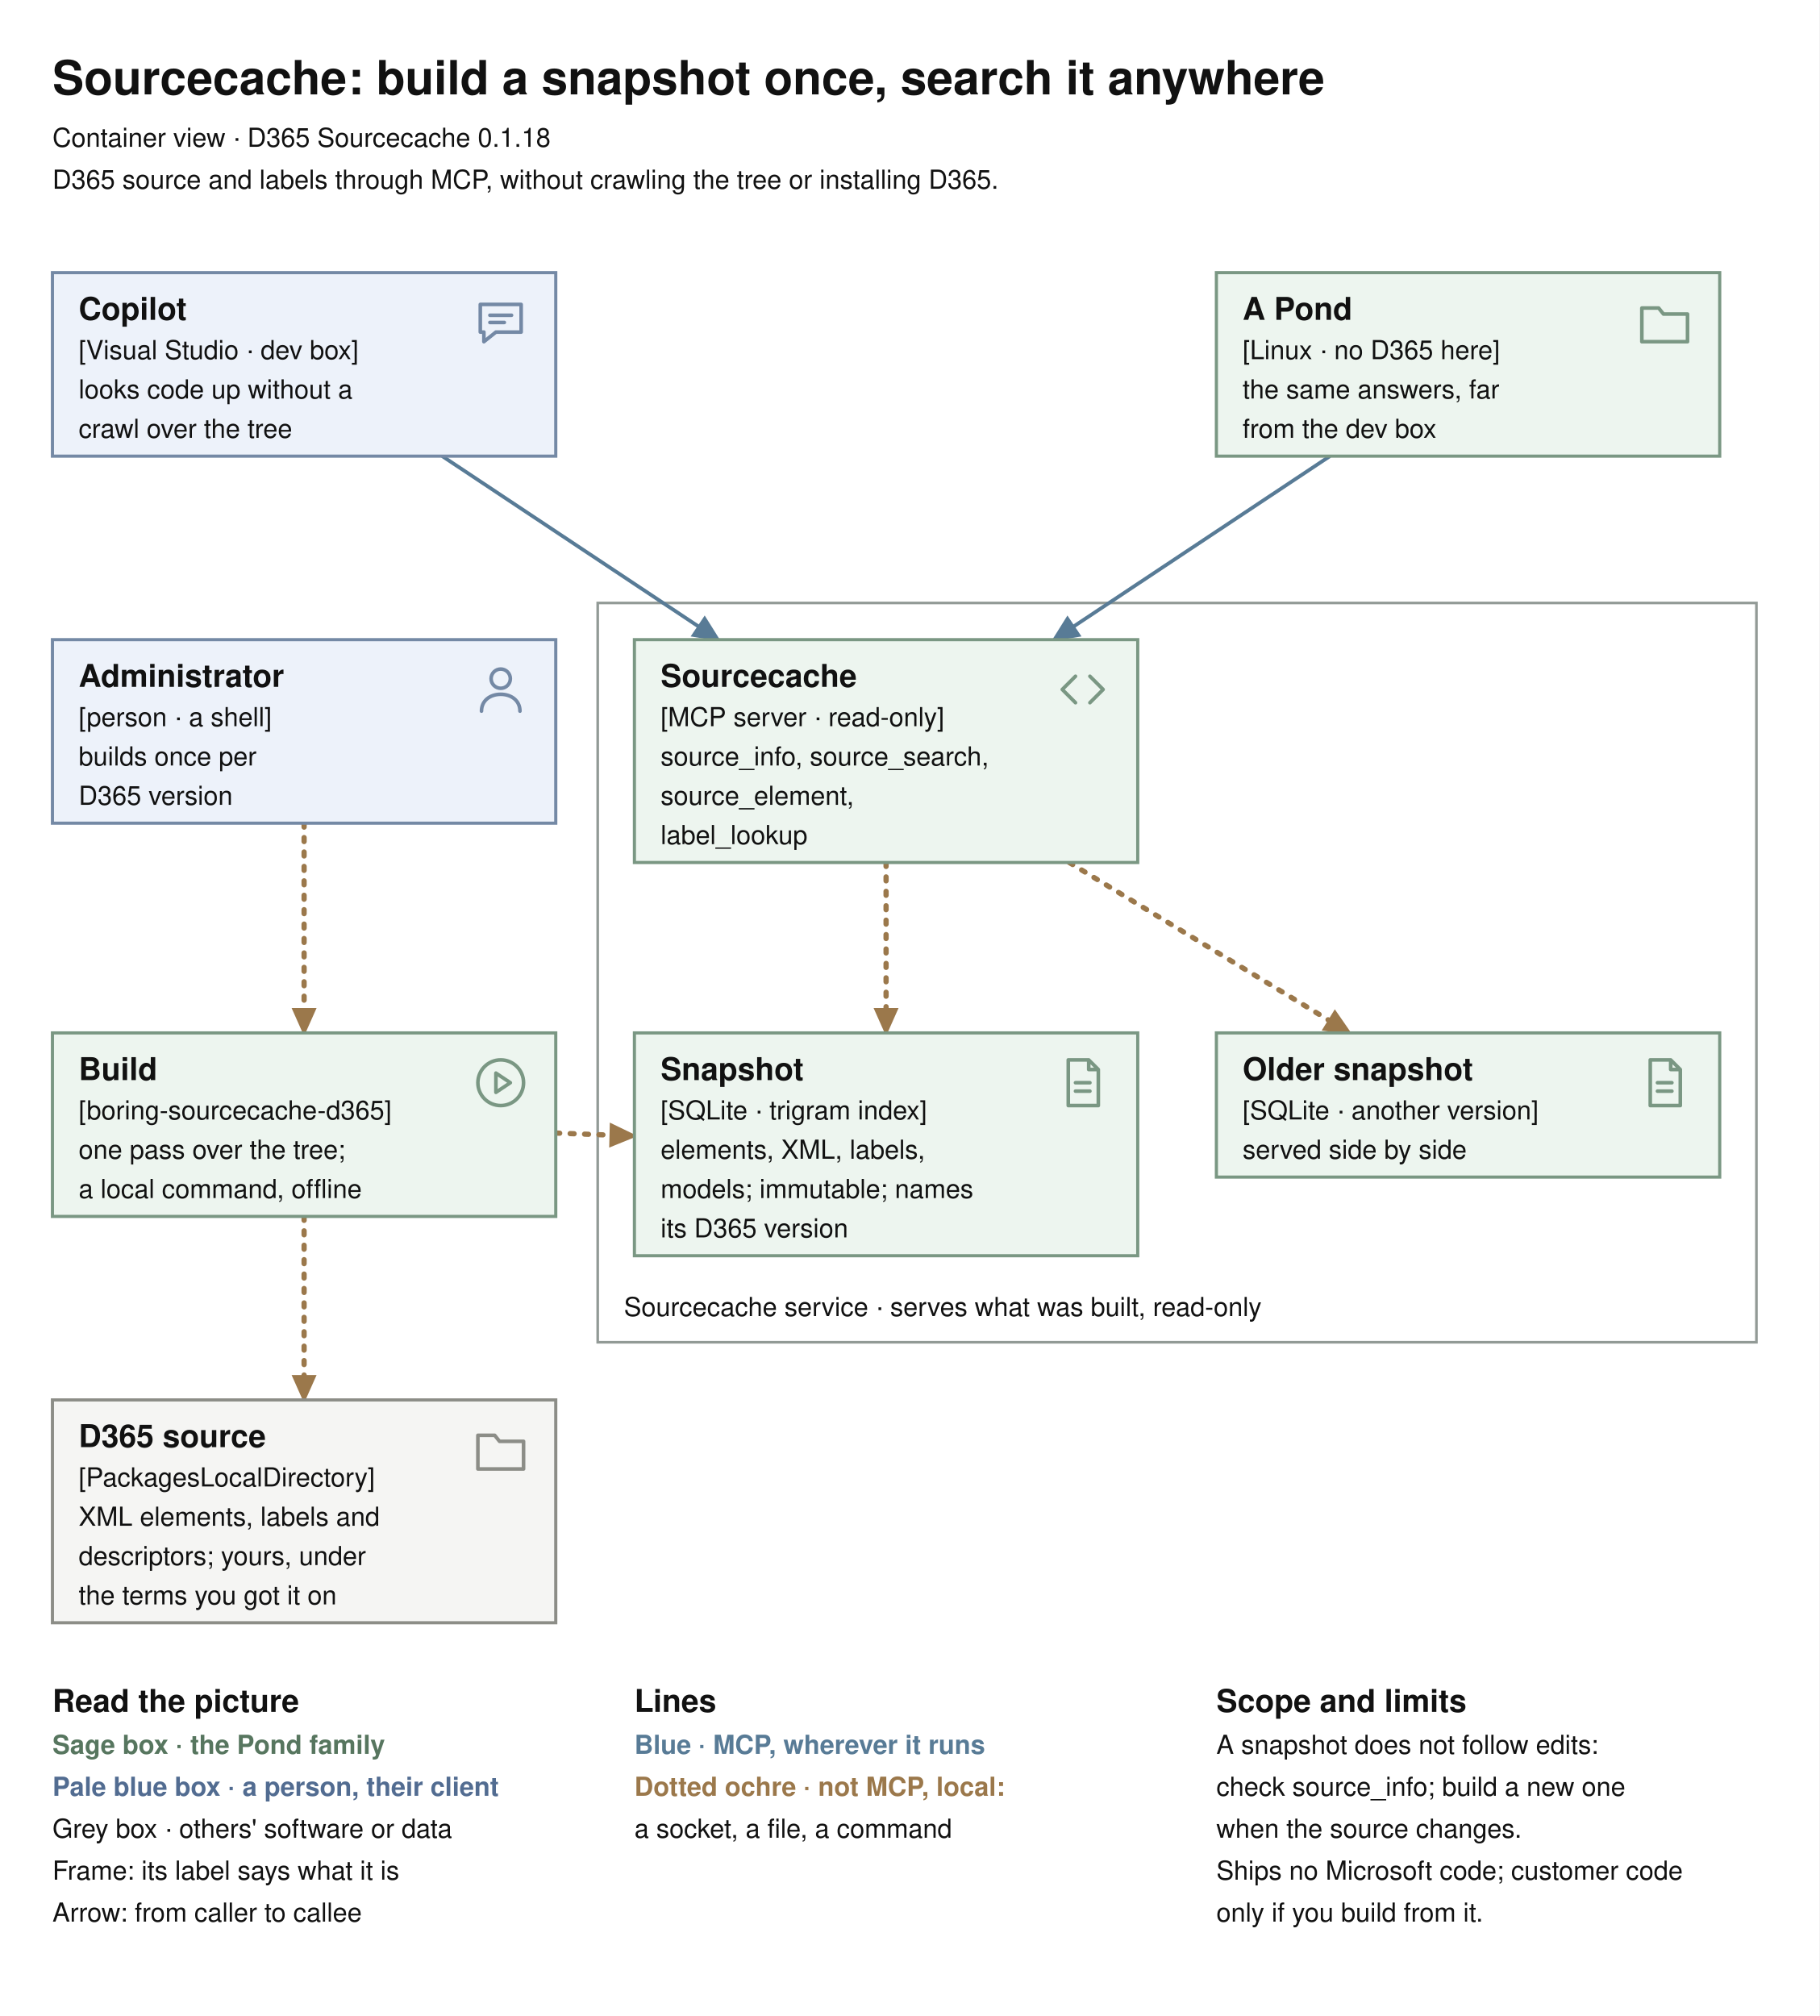
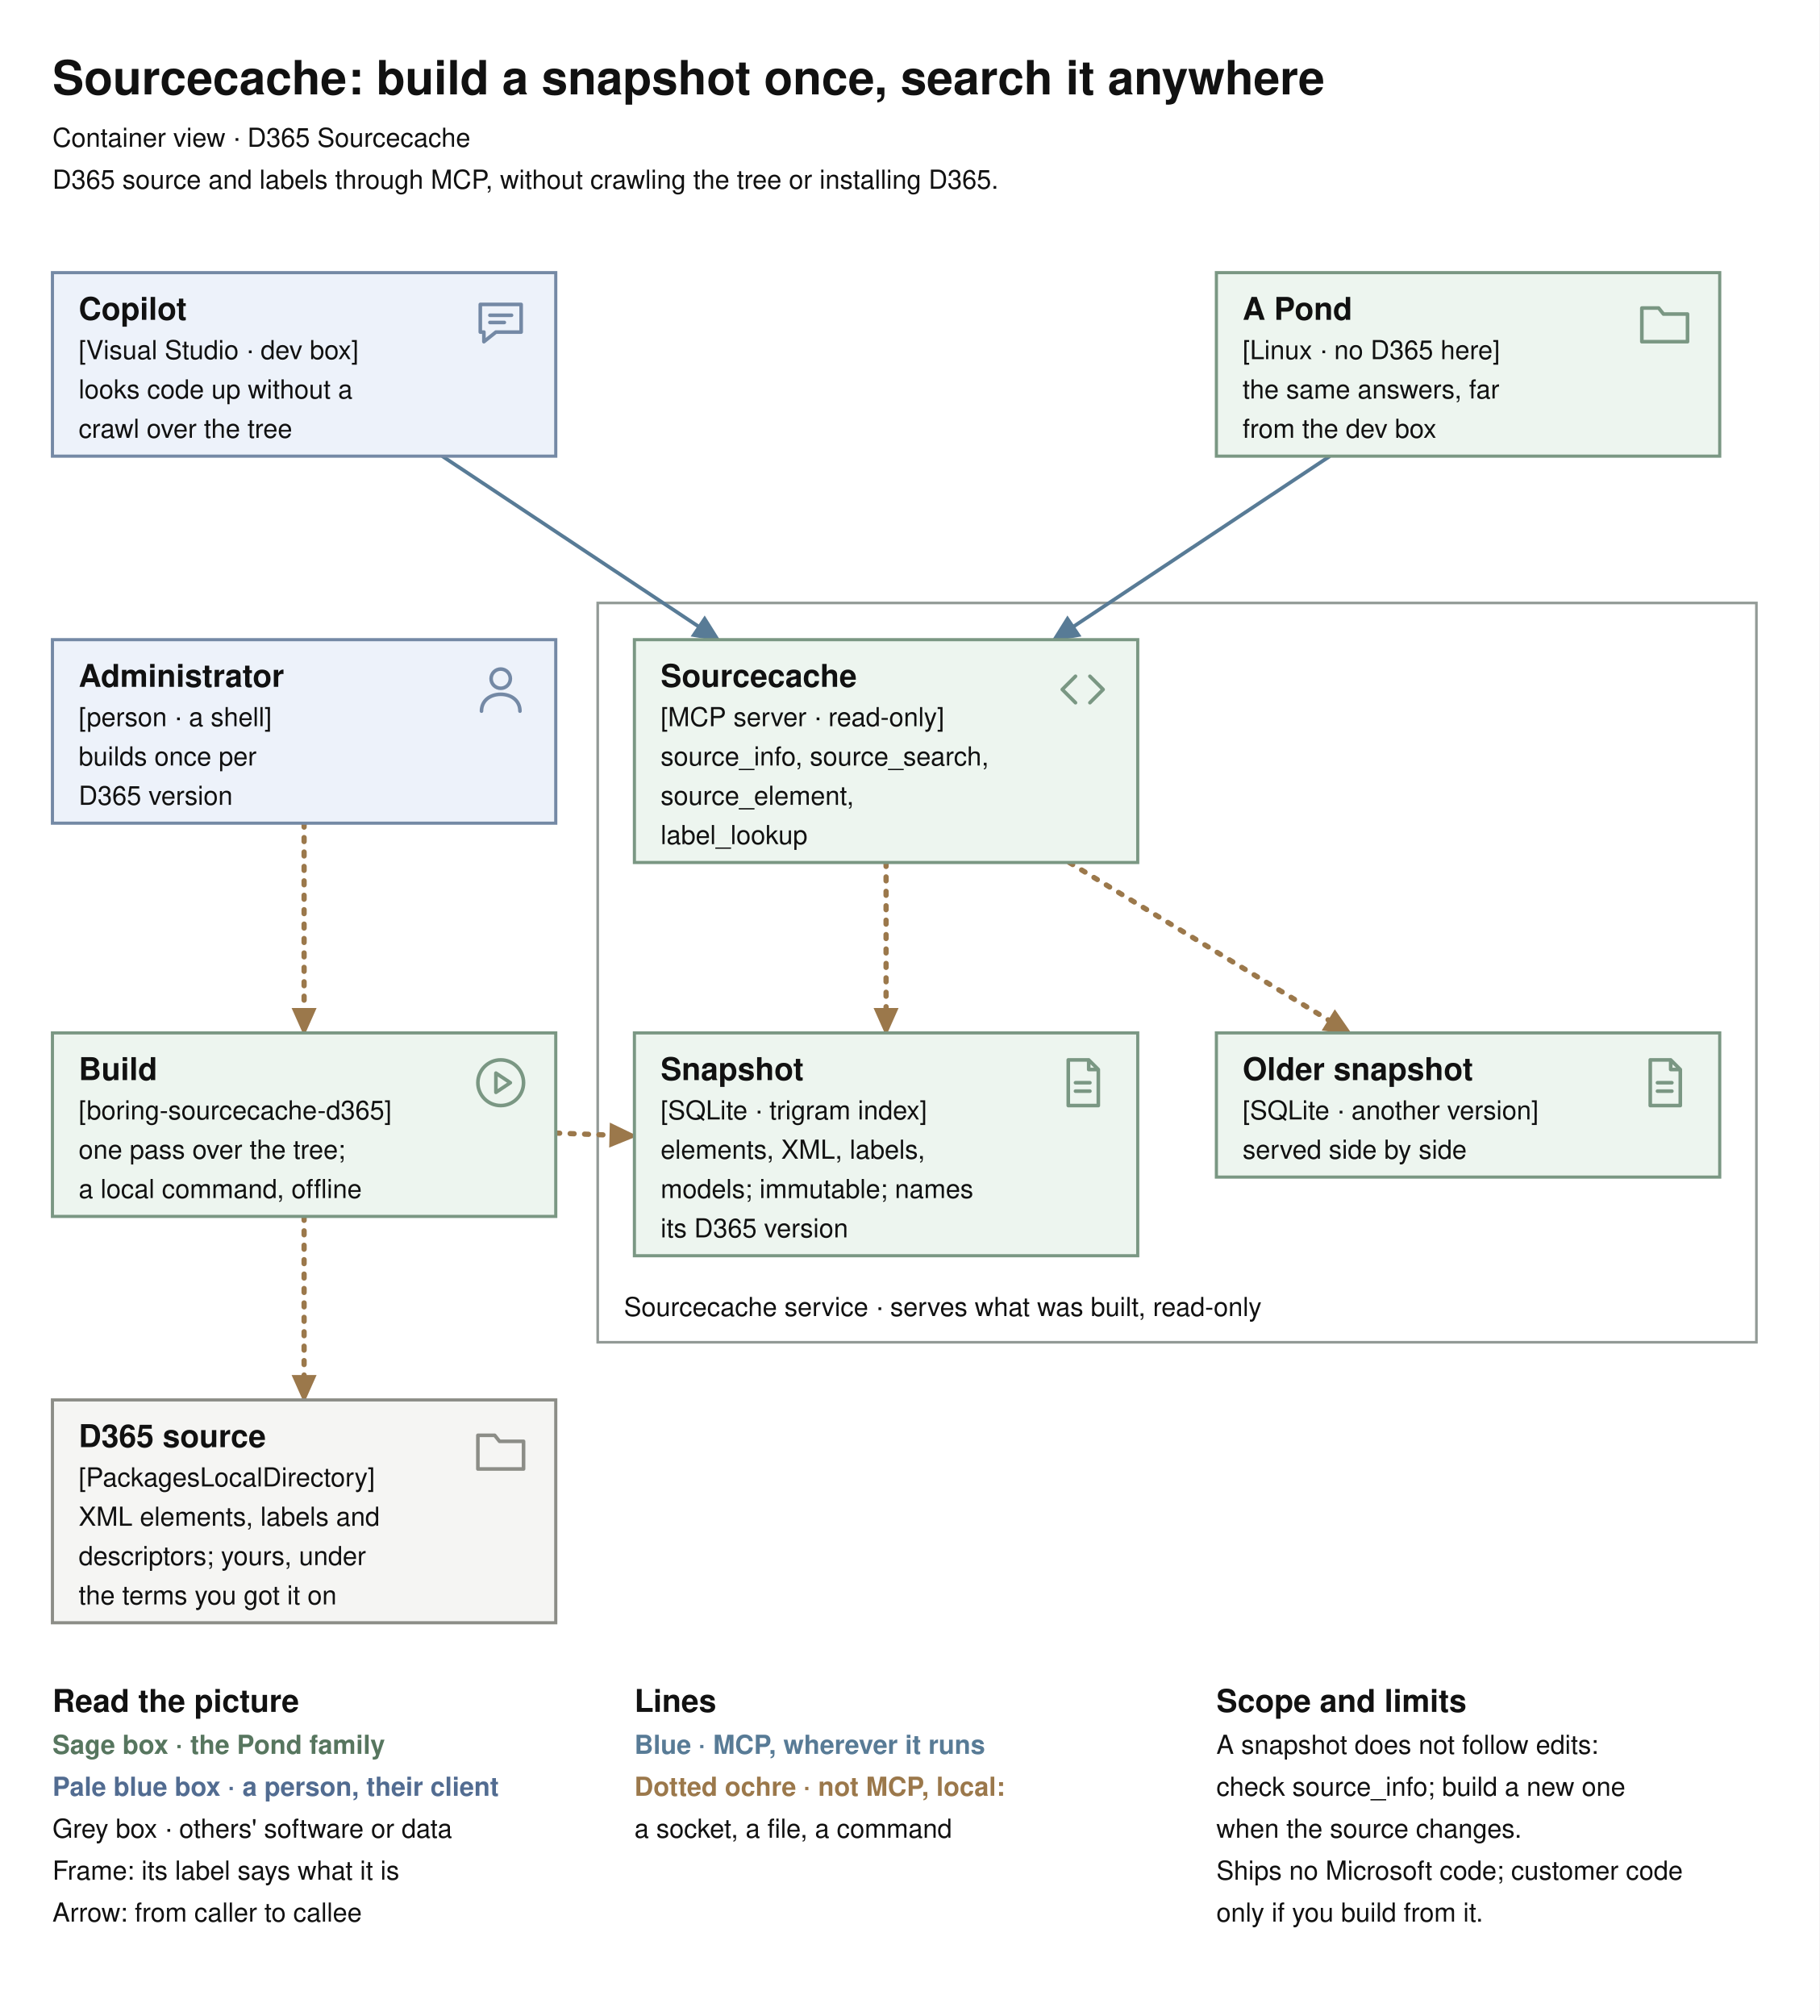
<svg xmlns="http://www.w3.org/2000/svg" width="694pt" height="769pt" viewBox="0 0 694 769">
  <rect x="0" y="0" width="694" height="769" fill="#ffffff" />
  <text x="20.0" y="36.0" font-family="Helvetica,Arial,sans-serif" font-size="18" font-weight="bold" fill="#111111" xml:space="preserve">Sourcecache: build a snapshot once, search it anywhere</text>
-   <text x="20.0" y="56.0" font-family="Helvetica,Arial,sans-serif" font-size="10" fill="#111111" xml:space="preserve">Container view · D365 Sourcecache 0.1.18</text>
+   <text x="20.0" y="56.0" font-family="Helvetica,Arial,sans-serif" font-size="10" fill="#111111" xml:space="preserve">Container view · D365 Sourcecache</text>
  <text x="20.0" y="72.0" font-family="Helvetica,Arial,sans-serif" font-size="10" fill="#111111" xml:space="preserve">D365 source and labels through MCP, without crawling the tree or installing D365.</text>
  <g class="cluster">
    <rect x="228" y="230" width="442" height="282" fill="none" stroke="#929a96" stroke-width="1" />
    <text x="238.0" y="502.0" font-family="Helvetica,Arial,sans-serif" font-size="10" fill="#111111" xml:space="preserve">Sourcecache service · serves what was built, read-only</text>
  </g>
  <g class="edge">
    <path fill="none" stroke="#9b784b" stroke-dasharray="1.5,4" stroke-linecap="round" stroke-width="2" d="M116.0,314.0 L116.0,385.0" />
    <polygon fill="#9b784b" stroke="#9b784b" points="116.0,394.0 120.0,385.0 112.0,385.0" />
  </g>
  <g class="edge">
    <path fill="none" stroke="#9b784b" stroke-dasharray="1.5,4" stroke-linecap="round" stroke-width="2" d="M116.0,464.0 L116.0,525.0" />
    <polygon fill="#9b784b" stroke="#9b784b" points="116.0,534.0 120.0,525.0 112.0,525.0" />
  </g>
  <g class="edge">
    <path fill="none" stroke="#9b784b" stroke-dasharray="1.5,4" stroke-linecap="round" stroke-width="2" d="M212.0,432.2 L233.0,433.0" />
    <polygon fill="#9b784b" stroke="#9b784b" points="242.0,433.3 233.1,429.0 232.9,437.0" />
  </g>
  <g class="edge">
    <path fill="none" stroke="#9b784b" stroke-dasharray="1.5,4" stroke-linecap="round" stroke-width="2" d="M338.0,329.0 L338.0,385.0" />
    <polygon fill="#9b784b" stroke="#9b784b" points="338.0,394.0 342.0,385.0 334.0,385.0" />
  </g>
  <g class="edge">
    <path fill="none" stroke="#9b784b" stroke-dasharray="1.5,4" stroke-linecap="round" stroke-width="2" d="M407.9,329.0 L507.1,389.3" />
    <polygon fill="#9b784b" stroke="#9b784b" points="514.8,394.0 509.2,385.9 505.0,392.7" />
  </g>
  <g class="edge">
    <path fill="none" stroke="#587b96" stroke-width="1.4" d="M168.7,174.0 L266.5,239.0" />
    <polygon fill="#587b96" stroke="#587b96" points="274.0,244.0 268.8,235.7 264.3,242.4" />
  </g>
  <g class="edge">
    <path fill="none" stroke="#587b96" stroke-width="1.4" d="M507.3,174.0 L409.5,239.0" />
    <polygon fill="#587b96" stroke="#587b96" points="402.0,244.0 411.7,242.4 407.2,235.7" />
  </g>
  <g class="node">
    <rect x="20" y="104" width="192" height="70" fill="#edf2fa" stroke="#7489a5" stroke-width="1.2" />
    <text x="30.0" y="122.0" font-family="Helvetica,Arial,sans-serif" font-size="12" font-weight="bold" fill="#111111" xml:space="preserve">Copilot</text>
    <text x="30.0" y="137.0" font-family="Helvetica,Arial,sans-serif" font-size="10" fill="#111111" xml:space="preserve">[Visual Studio · dev box]</text>
    <text x="30.0" y="152.0" font-family="Helvetica,Arial,sans-serif" font-size="10" fill="#111111" xml:space="preserve">looks code up without a</text>
    <text x="30.0" y="167.0" font-family="Helvetica,Arial,sans-serif" font-size="10" fill="#111111" xml:space="preserve">crawl over the tree</text>
    <path transform="translate(180,112) scale(0.917)" d="M3.5 4.5h17v11.5H10l-5 4v-4H3.5z M7.5 9h9 M7.5 12h6" fill="none" stroke="#7489a5" stroke-width="1.5" stroke-linecap="round" stroke-linejoin="round" />
  </g>
  <g class="node">
    <rect x="464" y="104" width="192" height="70" fill="#edf5ef" stroke="#7a9783" stroke-width="1.2" />
    <text x="474.0" y="122.0" font-family="Helvetica,Arial,sans-serif" font-size="12" font-weight="bold" fill="#111111" xml:space="preserve">A Pond</text>
    <text x="474.0" y="137.0" font-family="Helvetica,Arial,sans-serif" font-size="10" fill="#111111" xml:space="preserve">[Linux · no D365 here]</text>
    <text x="474.0" y="152.0" font-family="Helvetica,Arial,sans-serif" font-size="10" fill="#111111" xml:space="preserve">the same answers, far</text>
    <text x="474.0" y="167.0" font-family="Helvetica,Arial,sans-serif" font-size="10" fill="#111111" xml:space="preserve">from the dev box</text>
    <path transform="translate(624,112) scale(0.917)" d="M2.5 6h7l2 2.5h10v11.5h-19z" fill="none" stroke="#7a9783" stroke-width="1.5" stroke-linecap="round" stroke-linejoin="round" />
  </g>
  <g class="node">
    <rect x="20" y="244" width="192" height="70" fill="#edf2fa" stroke="#7489a5" stroke-width="1.2" />
    <text x="30.0" y="262.0" font-family="Helvetica,Arial,sans-serif" font-size="12" font-weight="bold" fill="#111111" xml:space="preserve">Administrator</text>
    <text x="30.0" y="277.0" font-family="Helvetica,Arial,sans-serif" font-size="10" fill="#111111" xml:space="preserve">[person · a shell]</text>
    <text x="30.0" y="292.0" font-family="Helvetica,Arial,sans-serif" font-size="10" fill="#111111" xml:space="preserve">builds once per</text>
    <text x="30.0" y="307.0" font-family="Helvetica,Arial,sans-serif" font-size="10" fill="#111111" xml:space="preserve">D365 version</text>
    <path transform="translate(180,252) scale(0.917)" d="M12 3.5a4 4 0 1 1 0 8a4 4 0 1 1 0-8z M4 21c0-4.4 3.6-7 8-7s8 2.6 8 7" fill="none" stroke="#7489a5" stroke-width="1.5" stroke-linecap="round" stroke-linejoin="round" />
  </g>
  <g class="node">
    <rect x="242" y="244" width="192" height="85" fill="#edf5ef" stroke="#7a9783" stroke-width="1.2" />
    <text x="252.0" y="262.0" font-family="Helvetica,Arial,sans-serif" font-size="12" font-weight="bold" fill="#111111" xml:space="preserve">Sourcecache</text>
    <text x="252.0" y="277.0" font-family="Helvetica,Arial,sans-serif" font-size="10" fill="#111111" xml:space="preserve">[MCP server · read-only]</text>
    <text x="252.0" y="292.0" font-family="Helvetica,Arial,sans-serif" font-size="10" fill="#111111" xml:space="preserve">source_info, source_search,</text>
    <text x="252.0" y="307.0" font-family="Helvetica,Arial,sans-serif" font-size="10" fill="#111111" xml:space="preserve">source_element,</text>
    <text x="252.0" y="322.0" font-family="Helvetica,Arial,sans-serif" font-size="10" fill="#111111" xml:space="preserve">label_lookup</text>
    <path transform="translate(402,252) scale(0.917)" d="M9 6.5 3.5 12 9 17.5 M15 6.5 20.5 12 15 17.5" fill="none" stroke="#7a9783" stroke-width="1.5" stroke-linecap="round" stroke-linejoin="round" />
  </g>
  <g class="node">
    <rect x="20" y="394" width="192" height="70" fill="#edf5ef" stroke="#7a9783" stroke-width="1.2" />
    <text x="30.0" y="412.0" font-family="Helvetica,Arial,sans-serif" font-size="12" font-weight="bold" fill="#111111" xml:space="preserve">Build</text>
    <text x="30.0" y="427.0" font-family="Helvetica,Arial,sans-serif" font-size="10" fill="#111111" xml:space="preserve">[boring-sourcecache-d365]</text>
    <text x="30.0" y="442.0" font-family="Helvetica,Arial,sans-serif" font-size="10" fill="#111111" xml:space="preserve">one pass over the tree;</text>
    <text x="30.0" y="457.0" font-family="Helvetica,Arial,sans-serif" font-size="10" fill="#111111" xml:space="preserve">a local command, offline</text>
    <path transform="translate(180,402) scale(0.917)" d="M12 2.5a9.5 9.5 0 1 1 0 19a9.5 9.5 0 1 1 0-19z M10 8l6 4-6 4z" fill="none" stroke="#7a9783" stroke-width="1.5" stroke-linecap="round" stroke-linejoin="round" />
  </g>
  <g class="node">
    <rect x="242" y="394" width="192" height="85" fill="#edf5ef" stroke="#7a9783" stroke-width="1.2" />
    <text x="252.0" y="412.0" font-family="Helvetica,Arial,sans-serif" font-size="12" font-weight="bold" fill="#111111" xml:space="preserve">Snapshot</text>
    <text x="252.0" y="427.0" font-family="Helvetica,Arial,sans-serif" font-size="10" fill="#111111" xml:space="preserve">[SQLite · trigram index]</text>
    <text x="252.0" y="442.0" font-family="Helvetica,Arial,sans-serif" font-size="10" fill="#111111" xml:space="preserve">elements, XML, labels,</text>
    <text x="252.0" y="457.0" font-family="Helvetica,Arial,sans-serif" font-size="10" fill="#111111" xml:space="preserve">models; immutable; names</text>
    <text x="252.0" y="472.0" font-family="Helvetica,Arial,sans-serif" font-size="10" fill="#111111" xml:space="preserve">its D365 version</text>
    <path transform="translate(402,402) scale(0.917)" d="M6 2.5h8.5l4 4v15H6z M14.5 2.5v4h4 M9 12h6 M9 15.5h6" fill="none" stroke="#7a9783" stroke-width="1.5" stroke-linecap="round" stroke-linejoin="round" />
  </g>
  <g class="node">
    <rect x="464" y="394" width="192" height="55" fill="#edf5ef" stroke="#7a9783" stroke-width="1.2" />
    <text x="474.0" y="412.0" font-family="Helvetica,Arial,sans-serif" font-size="12" font-weight="bold" fill="#111111" xml:space="preserve">Older snapshot</text>
    <text x="474.0" y="427.0" font-family="Helvetica,Arial,sans-serif" font-size="10" fill="#111111" xml:space="preserve">[SQLite · another version]</text>
    <text x="474.0" y="442.0" font-family="Helvetica,Arial,sans-serif" font-size="10" fill="#111111" xml:space="preserve">served side by side</text>
    <path transform="translate(624,402) scale(0.917)" d="M6 2.5h8.5l4 4v15H6z M14.5 2.5v4h4 M9 12h6 M9 15.5h6" fill="none" stroke="#7a9783" stroke-width="1.5" stroke-linecap="round" stroke-linejoin="round" />
  </g>
  <g class="node">
    <rect x="20" y="534" width="192" height="85" fill="#f5f5f3" stroke="#8c8d87" stroke-width="1.2" />
    <text x="30.0" y="552.0" font-family="Helvetica,Arial,sans-serif" font-size="12" font-weight="bold" fill="#111111" xml:space="preserve">D365 source</text>
    <text x="30.0" y="567.0" font-family="Helvetica,Arial,sans-serif" font-size="10" fill="#111111" xml:space="preserve">[PackagesLocalDirectory]</text>
    <text x="30.0" y="582.0" font-family="Helvetica,Arial,sans-serif" font-size="10" fill="#111111" xml:space="preserve">XML elements, labels and</text>
    <text x="30.0" y="597.0" font-family="Helvetica,Arial,sans-serif" font-size="10" fill="#111111" xml:space="preserve">descriptors; yours, under</text>
    <text x="30.0" y="612.0" font-family="Helvetica,Arial,sans-serif" font-size="10" fill="#111111" xml:space="preserve">the terms you got it on</text>
    <path transform="translate(180,542) scale(0.917)" d="M2.5 6h7l2 2.5h10v11.5h-19z" fill="none" stroke="#8c8d87" stroke-width="1.5" stroke-linecap="round" stroke-linejoin="round" />
  </g>
  <text x="20.0" y="653.0" font-family="Helvetica,Arial,sans-serif" font-size="12" font-weight="bold" fill="#111111" xml:space="preserve">Read the picture</text>
  <text x="20.0" y="669.0" font-family="Helvetica,Arial,sans-serif" font-size="10" font-weight="bold" fill="#57765f" xml:space="preserve">Sage box · the Pond family</text>
  <text x="20.0" y="685.0" font-family="Helvetica,Arial,sans-serif" font-size="10" font-weight="bold" fill="#526c91" xml:space="preserve">Pale blue box · a person, their client</text>
  <text x="20.0" y="701.0" font-family="Helvetica,Arial,sans-serif" font-size="10" fill="#111111" xml:space="preserve">Grey box · others' software or data</text>
  <text x="20.0" y="717.0" font-family="Helvetica,Arial,sans-serif" font-size="10" fill="#111111" xml:space="preserve">Frame: its label says what it is</text>
  <text x="20.0" y="733.0" font-family="Helvetica,Arial,sans-serif" font-size="10" fill="#111111" xml:space="preserve">Arrow: from caller to callee</text>
  <text x="242.0" y="653.0" font-family="Helvetica,Arial,sans-serif" font-size="12" font-weight="bold" fill="#111111" xml:space="preserve">Lines</text>
  <text x="242.0" y="669.0" font-family="Helvetica,Arial,sans-serif" font-size="10" font-weight="bold" fill="#587b96" xml:space="preserve">Blue · MCP, wherever it runs</text>
  <text x="242.0" y="685.0" font-family="Helvetica,Arial,sans-serif" font-size="10" font-weight="bold" fill="#9b784b" xml:space="preserve">Dotted ochre · not MCP, local:</text>
  <text x="242.0" y="701.0" font-family="Helvetica,Arial,sans-serif" font-size="10" fill="#111111" xml:space="preserve">a socket, a file, a command</text>
  <text x="464.0" y="653.0" font-family="Helvetica,Arial,sans-serif" font-size="12" font-weight="bold" fill="#111111" xml:space="preserve">Scope and limits</text>
  <text x="464.0" y="669.0" font-family="Helvetica,Arial,sans-serif" font-size="10" fill="#111111" xml:space="preserve">A snapshot does not follow edits:</text>
  <text x="464.0" y="685.0" font-family="Helvetica,Arial,sans-serif" font-size="10" fill="#111111" xml:space="preserve">check source_info; build a new one</text>
  <text x="464.0" y="701.0" font-family="Helvetica,Arial,sans-serif" font-size="10" fill="#111111" xml:space="preserve">when the source changes.</text>
  <text x="464.0" y="717.0" font-family="Helvetica,Arial,sans-serif" font-size="10" fill="#111111" xml:space="preserve">Ships no Microsoft code; customer code</text>
  <text x="464.0" y="733.0" font-family="Helvetica,Arial,sans-serif" font-size="10" fill="#111111" xml:space="preserve">only if you build from it.</text>
</svg>
